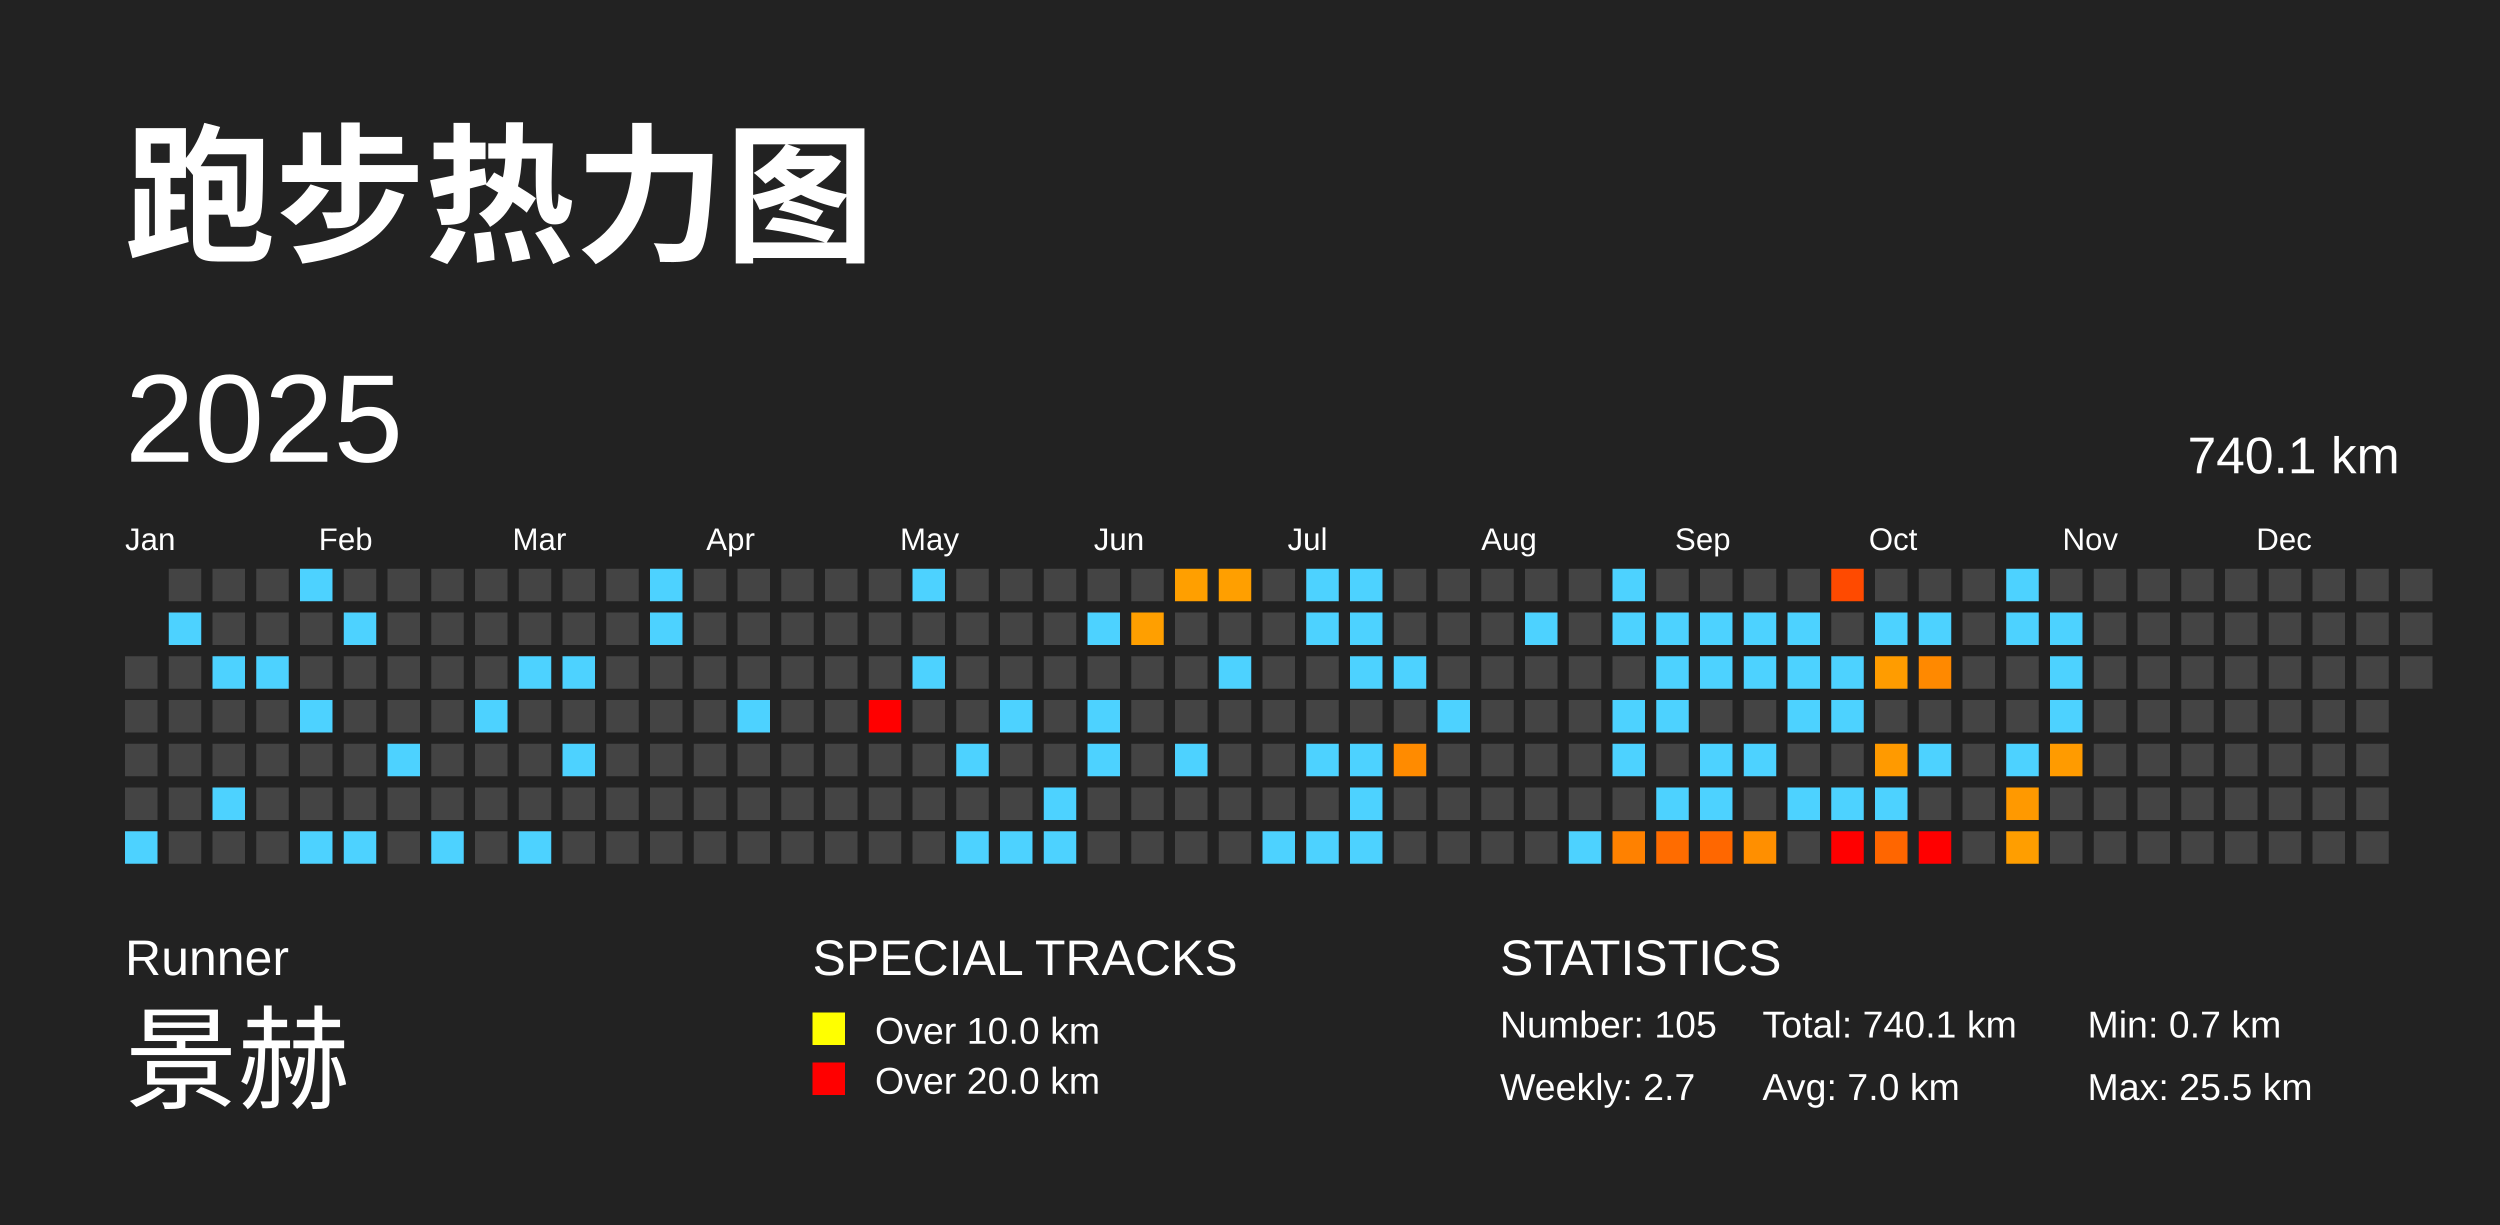
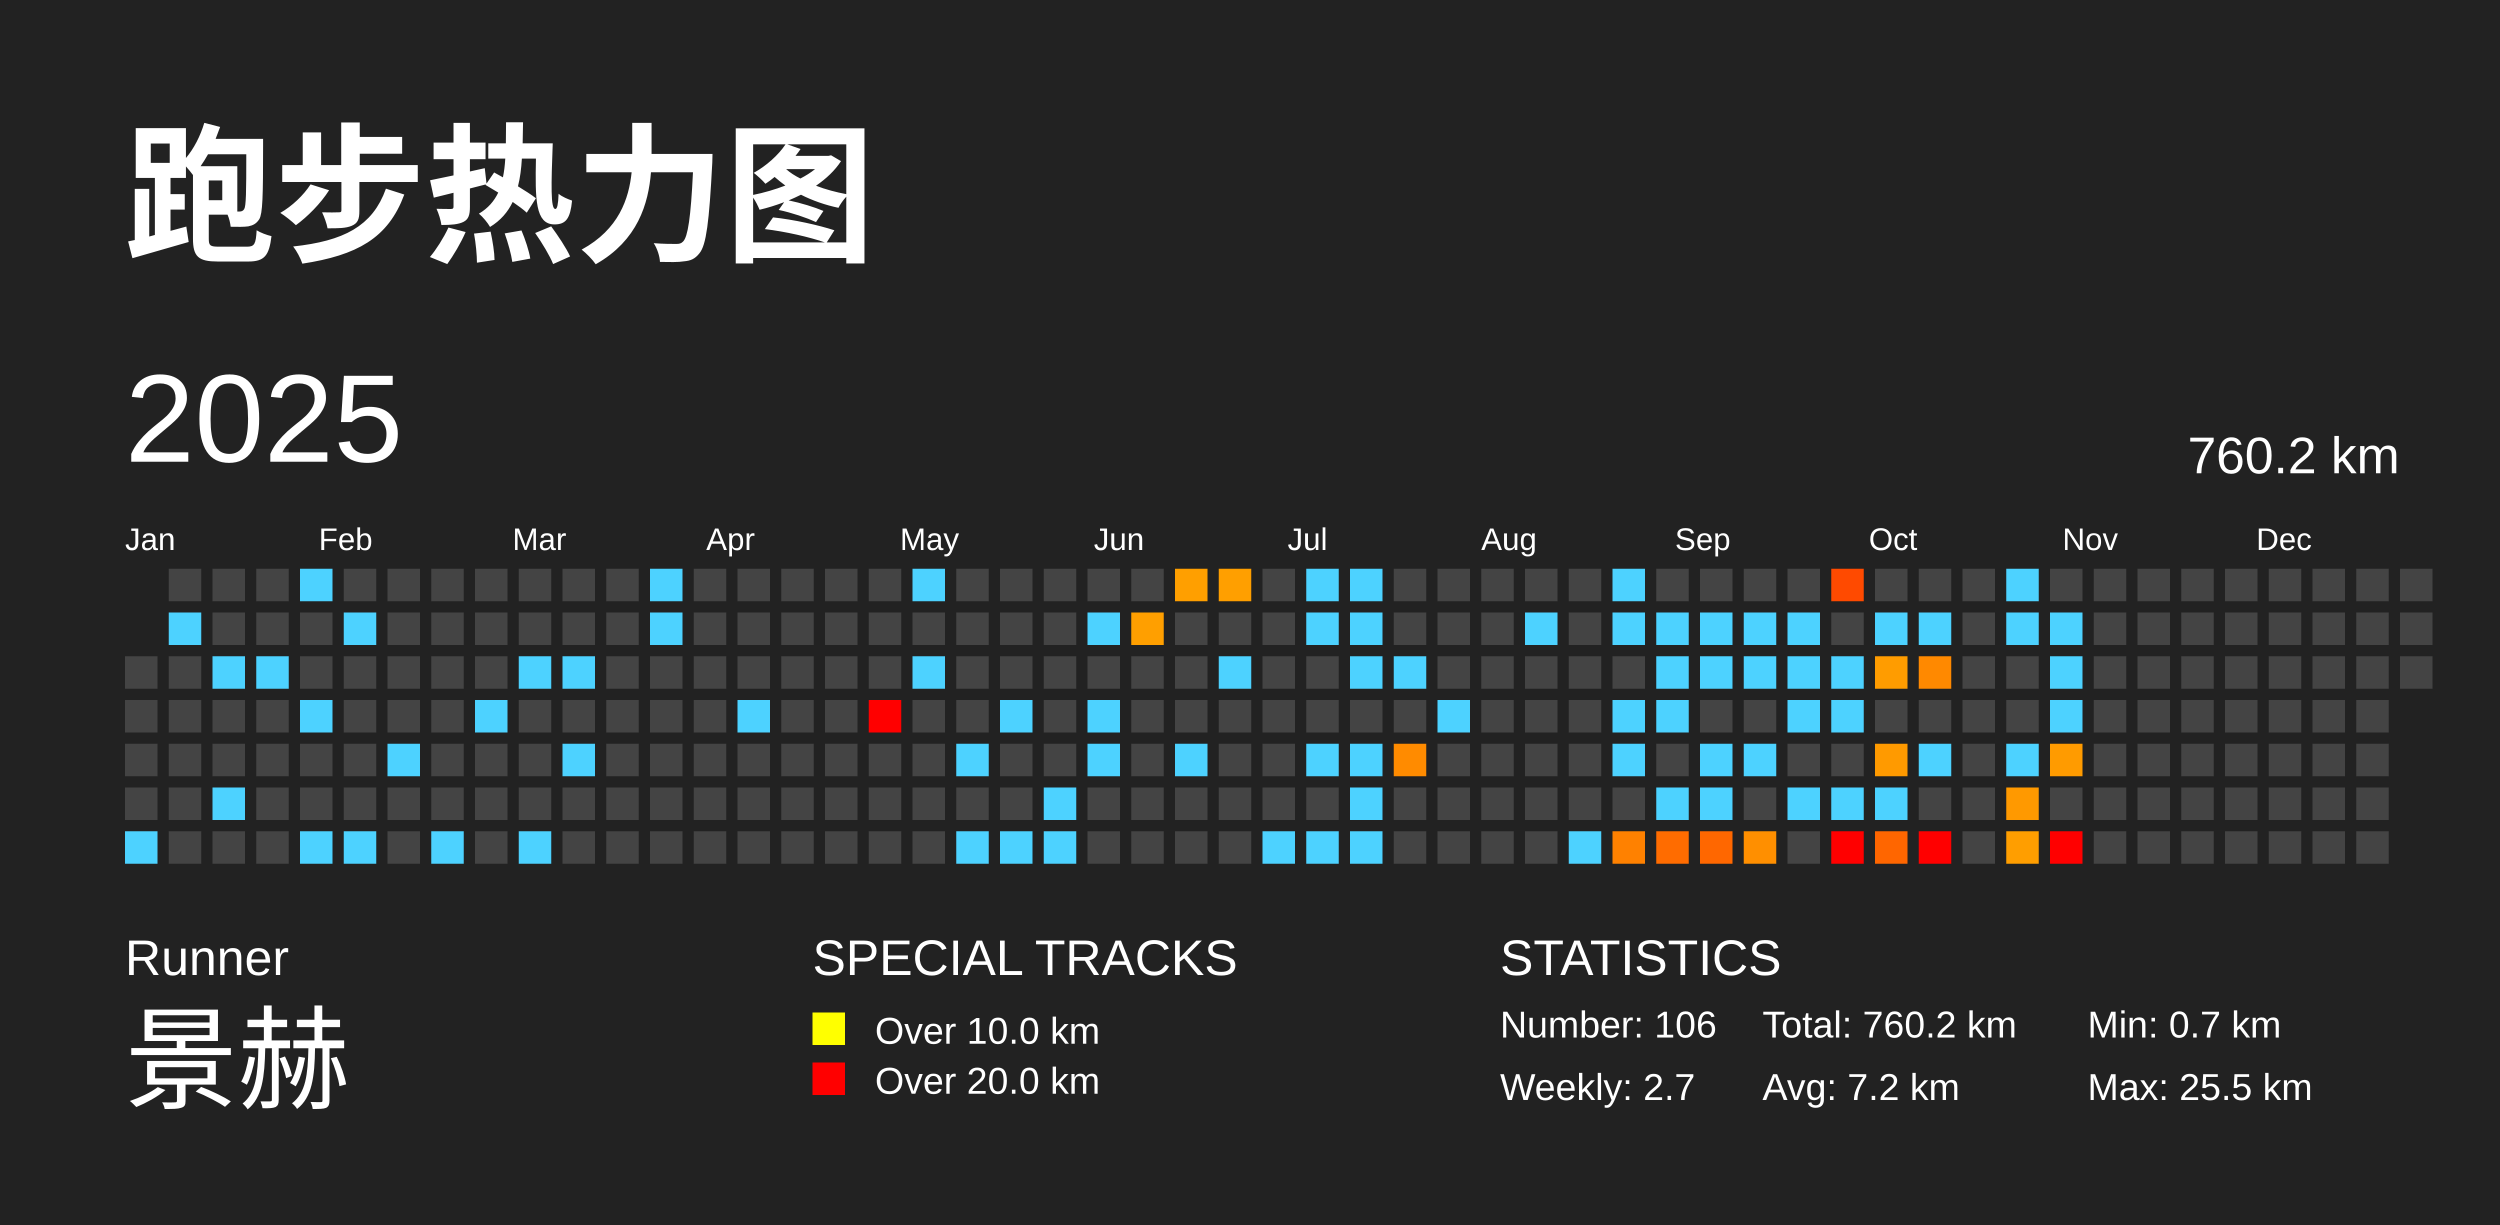
<svg xmlns="http://www.w3.org/2000/svg" baseProfile="full" height="98mm" version="1.1" viewBox="0,0,200,98" width="200mm">
  <defs />
  <rect fill="#222222" height="98" width="200" x="0" y="0" />
  <text fill="#FFFFFF" style="font-size:12px; font-family:Arial; font-weight:bold;" x="10" y="20">跑步热力图</text>
  <text fill="#FFFFFF" style="font-size:4px; font-family:Arial" x="10" y="78">Runner</text>
  <text fill="#FFFFFF" style="font-size:9px; font-family:Arial" x="10" y="88">景赫</text>
  <text fill="#FFFFFF" style="font-size:4px; font-family:Arial" x="65" y="78">SPECIAL TRACKS</text>
  <rect fill="yellow" height="2.6" width="2.6" x="65" y="81" />
  <text fill="#FFFFFF" style="font-size:3px; font-family:Arial" x="70" y="83.5">Over 10.0 km</text>
  <rect fill="red" height="2.6" width="2.6" x="65" y="85" />
  <text fill="#FFFFFF" style="font-size:3px; font-family:Arial" x="70" y="87.5">Over 20.0 km</text>
  <text fill="#FFFFFF" style="font-size:4px; font-family:Arial" x="120" y="78">STATISTICS</text>
-   <text fill="#FFFFFF" style="font-size:3px; font-family:Arial" x="120" y="83">Number: 105</text>
+   <text fill="#FFFFFF" style="font-size:3px; font-family:Arial" x="120" y="83">Number: 106</text>
  <text fill="#FFFFFF" style="font-size:3px; font-family:Arial" x="120" y="88">Weekly: 2.7</text>
-   <text fill="#FFFFFF" style="font-size:3px; font-family:Arial" x="141" y="83">Total: 740.1 km</text>
-   <text fill="#FFFFFF" style="font-size:3px; font-family:Arial" x="141" y="88">Avg: 7.0 km</text>
+   <text fill="#FFFFFF" style="font-size:3px; font-family:Arial" x="141" y="83">Total: 760.2 km</text>
+   <text fill="#FFFFFF" style="font-size:3px; font-family:Arial" x="141" y="88">Avg: 7.2 km</text>
  <text fill="#FFFFFF" style="font-size:3px; font-family:Arial" x="167" y="83">Min: 0.7 km</text>
  <text fill="#FFFFFF" style="font-size:3px; font-family:Arial" x="167" y="88">Max: 25.5 km</text>
  <text dominant-baseline="hanging" fill="#FFFFFF" style="font-size:10.0px; font-family:Arial;" x="10" y="30">2025</text>
-   <text dominant-baseline="hanging" fill="#FFFFFF" style="font-size:4.125px; font-family:Arial;" x="175" y="35">740.1 km</text>
+   <text dominant-baseline="hanging" fill="#FFFFFF" style="font-size:4.125px; font-family:Arial;" x="175" y="35">760.2 km</text>
  <text fill="#FFFFFF" style="font-size:2.5px; font-family:Arial" x="10.0" y="44">Jan</text>
  <text fill="#FFFFFF" style="font-size:2.5px; font-family:Arial" x="25.5" y="44">Feb</text>
  <text fill="#FFFFFF" style="font-size:2.5px; font-family:Arial" x="41.0" y="44">Mar</text>
  <text fill="#FFFFFF" style="font-size:2.5px; font-family:Arial" x="56.5" y="44">Apr</text>
  <text fill="#FFFFFF" style="font-size:2.5px; font-family:Arial" x="72.0" y="44">May</text>
  <text fill="#FFFFFF" style="font-size:2.5px; font-family:Arial" x="87.5" y="44">Jun</text>
  <text fill="#FFFFFF" style="font-size:2.5px; font-family:Arial" x="103.0" y="44">Jul</text>
  <text fill="#FFFFFF" style="font-size:2.5px; font-family:Arial" x="118.5" y="44">Aug</text>
  <text fill="#FFFFFF" style="font-size:2.5px; font-family:Arial" x="134.0" y="44">Sep</text>
  <text fill="#FFFFFF" style="font-size:2.5px; font-family:Arial" x="149.5" y="44">Oct</text>
  <text fill="#FFFFFF" style="font-size:2.5px; font-family:Arial" x="165.0" y="44">Nov</text>
  <text fill="#FFFFFF" style="font-size:2.5px; font-family:Arial" x="180.5" y="44">Dec</text>
  <rect fill="#444444" height="2.6" width="2.6" x="10.0" y="52.5" />
  <rect fill="#444444" height="2.6" width="2.6" x="10.0" y="56.0" />
  <rect fill="#444444" height="2.6" width="2.6" x="10.0" y="59.5" />
  <rect fill="#444444" height="2.6" width="2.6" x="10.0" y="63.0" />
  <rect fill="#4dd2ff" height="2.6" width="2.6" x="10.0" y="66.5" />
  <rect fill="#444444" height="2.6" width="2.6" x="13.5" y="45.5" />
  <rect fill="#4dd2ff" height="2.6" width="2.6" x="13.5" y="49.0" />
  <rect fill="#444444" height="2.6" width="2.6" x="13.5" y="52.5" />
  <rect fill="#444444" height="2.6" width="2.6" x="13.5" y="56.0" />
  <rect fill="#444444" height="2.6" width="2.6" x="13.5" y="59.5" />
  <rect fill="#444444" height="2.6" width="2.6" x="13.5" y="63.0" />
  <rect fill="#444444" height="2.6" width="2.6" x="13.5" y="66.5" />
  <rect fill="#444444" height="2.6" width="2.6" x="17.0" y="45.5" />
  <rect fill="#444444" height="2.6" width="2.6" x="17.0" y="49.0" />
  <rect fill="#4dd2ff" height="2.6" width="2.6" x="17.0" y="52.5" />
  <rect fill="#444444" height="2.6" width="2.6" x="17.0" y="56.0" />
  <rect fill="#444444" height="2.6" width="2.6" x="17.0" y="59.5" />
  <rect fill="#4dd2ff" height="2.6" width="2.6" x="17.0" y="63.0" />
  <rect fill="#444444" height="2.6" width="2.6" x="17.0" y="66.5" />
  <rect fill="#444444" height="2.6" width="2.6" x="20.5" y="45.5" />
  <rect fill="#444444" height="2.6" width="2.6" x="20.5" y="49.0" />
  <rect fill="#4dd2ff" height="2.6" width="2.6" x="20.5" y="52.5" />
  <rect fill="#444444" height="2.6" width="2.6" x="20.5" y="56.0" />
  <rect fill="#444444" height="2.6" width="2.6" x="20.5" y="59.5" />
  <rect fill="#444444" height="2.6" width="2.6" x="20.5" y="63.0" />
  <rect fill="#444444" height="2.6" width="2.6" x="20.5" y="66.5" />
  <rect fill="#4dd2ff" height="2.6" width="2.6" x="24.0" y="45.5" />
  <rect fill="#444444" height="2.6" width="2.6" x="24.0" y="49.0" />
  <rect fill="#444444" height="2.6" width="2.6" x="24.0" y="52.5" />
  <rect fill="#4dd2ff" height="2.6" width="2.6" x="24.0" y="56.0" />
  <rect fill="#444444" height="2.6" width="2.6" x="24.0" y="59.5" />
  <rect fill="#444444" height="2.6" width="2.6" x="24.0" y="63.0" />
  <rect fill="#4dd2ff" height="2.6" width="2.6" x="24.0" y="66.5" />
  <rect fill="#444444" height="2.6" width="2.6" x="27.5" y="45.5" />
  <rect fill="#4dd2ff" height="2.6" width="2.6" x="27.5" y="49.0" />
  <rect fill="#444444" height="2.6" width="2.6" x="27.5" y="52.5" />
  <rect fill="#444444" height="2.6" width="2.6" x="27.5" y="56.0" />
  <rect fill="#444444" height="2.6" width="2.6" x="27.5" y="59.5" />
  <rect fill="#444444" height="2.6" width="2.6" x="27.5" y="63.0" />
  <rect fill="#4dd2ff" height="2.6" width="2.6" x="27.5" y="66.5" />
  <rect fill="#444444" height="2.6" width="2.6" x="31.0" y="45.5" />
  <rect fill="#444444" height="2.6" width="2.6" x="31.0" y="49.0" />
  <rect fill="#444444" height="2.6" width="2.6" x="31.0" y="52.5" />
  <rect fill="#444444" height="2.6" width="2.6" x="31.0" y="56.0" />
  <rect fill="#4dd2ff" height="2.6" width="2.6" x="31.0" y="59.5" />
  <rect fill="#444444" height="2.6" width="2.6" x="31.0" y="63.0" />
  <rect fill="#444444" height="2.6" width="2.6" x="31.0" y="66.5" />
  <rect fill="#444444" height="2.6" width="2.6" x="34.5" y="45.5" />
  <rect fill="#444444" height="2.6" width="2.6" x="34.5" y="49.0" />
  <rect fill="#444444" height="2.6" width="2.6" x="34.5" y="52.5" />
  <rect fill="#444444" height="2.6" width="2.6" x="34.5" y="56.0" />
  <rect fill="#444444" height="2.6" width="2.6" x="34.5" y="59.5" />
  <rect fill="#444444" height="2.6" width="2.6" x="34.5" y="63.0" />
  <rect fill="#4dd2ff" height="2.6" width="2.6" x="34.5" y="66.5" />
  <rect fill="#444444" height="2.6" width="2.6" x="38.0" y="45.5" />
  <rect fill="#444444" height="2.6" width="2.6" x="38.0" y="49.0" />
  <rect fill="#444444" height="2.6" width="2.6" x="38.0" y="52.5" />
  <rect fill="#4dd2ff" height="2.6" width="2.6" x="38.0" y="56.0" />
  <rect fill="#444444" height="2.6" width="2.6" x="38.0" y="59.5" />
  <rect fill="#444444" height="2.6" width="2.6" x="38.0" y="63.0" />
  <rect fill="#444444" height="2.6" width="2.6" x="38.0" y="66.5" />
  <rect fill="#444444" height="2.6" width="2.6" x="41.5" y="45.5" />
  <rect fill="#444444" height="2.6" width="2.6" x="41.5" y="49.0" />
  <rect fill="#4dd2ff" height="2.6" width="2.6" x="41.5" y="52.5" />
  <rect fill="#444444" height="2.6" width="2.6" x="41.5" y="56.0" />
  <rect fill="#444444" height="2.6" width="2.6" x="41.5" y="59.5" />
  <rect fill="#444444" height="2.6" width="2.6" x="41.5" y="63.0" />
  <rect fill="#4dd2ff" height="2.6" width="2.6" x="41.5" y="66.5" />
  <rect fill="#444444" height="2.6" width="2.6" x="45.0" y="45.5" />
  <rect fill="#444444" height="2.6" width="2.6" x="45.0" y="49.0" />
  <rect fill="#4dd2ff" height="2.6" width="2.6" x="45.0" y="52.5" />
  <rect fill="#444444" height="2.6" width="2.6" x="45.0" y="56.0" />
  <rect fill="#4dd2ff" height="2.6" width="2.6" x="45.0" y="59.5" />
  <rect fill="#444444" height="2.6" width="2.6" x="45.0" y="63.0" />
  <rect fill="#444444" height="2.6" width="2.6" x="45.0" y="66.5" />
  <rect fill="#444444" height="2.6" width="2.6" x="48.5" y="45.5" />
  <rect fill="#444444" height="2.6" width="2.6" x="48.5" y="49.0" />
  <rect fill="#444444" height="2.6" width="2.6" x="48.5" y="52.5" />
  <rect fill="#444444" height="2.6" width="2.6" x="48.5" y="56.0" />
  <rect fill="#444444" height="2.6" width="2.6" x="48.5" y="59.5" />
  <rect fill="#444444" height="2.6" width="2.6" x="48.5" y="63.0" />
  <rect fill="#444444" height="2.6" width="2.6" x="48.5" y="66.5" />
  <rect fill="#4dd2ff" height="2.6" width="2.6" x="52.0" y="45.5" />
  <rect fill="#4dd2ff" height="2.6" width="2.6" x="52.0" y="49.0" />
  <rect fill="#444444" height="2.6" width="2.6" x="52.0" y="52.5" />
  <rect fill="#444444" height="2.6" width="2.6" x="52.0" y="56.0" />
  <rect fill="#444444" height="2.6" width="2.6" x="52.0" y="59.5" />
  <rect fill="#444444" height="2.6" width="2.6" x="52.0" y="63.0" />
  <rect fill="#444444" height="2.6" width="2.6" x="52.0" y="66.5" />
  <rect fill="#444444" height="2.6" width="2.6" x="55.5" y="45.5" />
  <rect fill="#444444" height="2.6" width="2.6" x="55.5" y="49.0" />
  <rect fill="#444444" height="2.6" width="2.6" x="55.5" y="52.5" />
  <rect fill="#444444" height="2.6" width="2.6" x="55.5" y="56.0" />
  <rect fill="#444444" height="2.6" width="2.6" x="55.5" y="59.5" />
  <rect fill="#444444" height="2.6" width="2.6" x="55.5" y="63.0" />
  <rect fill="#444444" height="2.6" width="2.6" x="55.5" y="66.5" />
  <rect fill="#444444" height="2.6" width="2.6" x="59.0" y="45.5" />
  <rect fill="#444444" height="2.6" width="2.6" x="59.0" y="49.0" />
  <rect fill="#444444" height="2.6" width="2.6" x="59.0" y="52.5" />
  <rect fill="#4dd2ff" height="2.6" width="2.6" x="59.0" y="56.0" />
  <rect fill="#444444" height="2.6" width="2.6" x="59.0" y="59.5" />
  <rect fill="#444444" height="2.6" width="2.6" x="59.0" y="63.0" />
  <rect fill="#444444" height="2.6" width="2.6" x="59.0" y="66.5" />
  <rect fill="#444444" height="2.6" width="2.6" x="62.5" y="45.5" />
  <rect fill="#444444" height="2.6" width="2.6" x="62.5" y="49.0" />
  <rect fill="#444444" height="2.6" width="2.6" x="62.5" y="52.5" />
  <rect fill="#444444" height="2.6" width="2.6" x="62.5" y="56.0" />
  <rect fill="#444444" height="2.6" width="2.6" x="62.5" y="59.5" />
  <rect fill="#444444" height="2.6" width="2.6" x="62.5" y="63.0" />
  <rect fill="#444444" height="2.6" width="2.6" x="62.5" y="66.5" />
  <rect fill="#444444" height="2.6" width="2.6" x="66.0" y="45.5" />
  <rect fill="#444444" height="2.6" width="2.6" x="66.0" y="49.0" />
  <rect fill="#444444" height="2.6" width="2.6" x="66.0" y="52.5" />
  <rect fill="#444444" height="2.6" width="2.6" x="66.0" y="56.0" />
  <rect fill="#444444" height="2.6" width="2.6" x="66.0" y="59.5" />
  <rect fill="#444444" height="2.6" width="2.6" x="66.0" y="63.0" />
  <rect fill="#444444" height="2.6" width="2.6" x="66.0" y="66.5" />
  <rect fill="#444444" height="2.6" width="2.6" x="69.5" y="45.5" />
  <rect fill="#444444" height="2.6" width="2.6" x="69.5" y="49.0" />
  <rect fill="#444444" height="2.6" width="2.6" x="69.5" y="52.5" />
  <rect fill="red" height="2.6" width="2.6" x="69.5" y="56.0" />
  <rect fill="#444444" height="2.6" width="2.6" x="69.5" y="59.5" />
  <rect fill="#444444" height="2.6" width="2.6" x="69.5" y="63.0" />
  <rect fill="#444444" height="2.6" width="2.6" x="69.5" y="66.5" />
  <rect fill="#4dd2ff" height="2.6" width="2.6" x="73.0" y="45.5" />
  <rect fill="#444444" height="2.6" width="2.6" x="73.0" y="49.0" />
  <rect fill="#4dd2ff" height="2.6" width="2.6" x="73.0" y="52.5" />
  <rect fill="#444444" height="2.6" width="2.6" x="73.0" y="56.0" />
  <rect fill="#444444" height="2.6" width="2.6" x="73.0" y="59.5" />
  <rect fill="#444444" height="2.6" width="2.6" x="73.0" y="63.0" />
  <rect fill="#444444" height="2.6" width="2.6" x="73.0" y="66.5" />
  <rect fill="#444444" height="2.6" width="2.6" x="76.5" y="45.5" />
  <rect fill="#444444" height="2.6" width="2.6" x="76.5" y="49.0" />
  <rect fill="#444444" height="2.6" width="2.6" x="76.5" y="52.5" />
  <rect fill="#444444" height="2.6" width="2.6" x="76.5" y="56.0" />
  <rect fill="#4dd2ff" height="2.6" width="2.6" x="76.5" y="59.5" />
  <rect fill="#444444" height="2.6" width="2.6" x="76.5" y="63.0" />
  <rect fill="#4dd2ff" height="2.6" width="2.6" x="76.5" y="66.5" />
  <rect fill="#444444" height="2.6" width="2.6" x="80.0" y="45.5" />
  <rect fill="#444444" height="2.6" width="2.6" x="80.0" y="49.0" />
  <rect fill="#444444" height="2.6" width="2.6" x="80.0" y="52.5" />
  <rect fill="#4dd2ff" height="2.6" width="2.6" x="80.0" y="56.0" />
  <rect fill="#444444" height="2.6" width="2.6" x="80.0" y="59.5" />
  <rect fill="#444444" height="2.6" width="2.6" x="80.0" y="63.0" />
  <rect fill="#4dd2ff" height="2.6" width="2.6" x="80.0" y="66.5" />
  <rect fill="#444444" height="2.6" width="2.6" x="83.5" y="45.5" />
  <rect fill="#444444" height="2.6" width="2.6" x="83.5" y="49.0" />
  <rect fill="#444444" height="2.6" width="2.6" x="83.5" y="52.5" />
  <rect fill="#444444" height="2.6" width="2.6" x="83.5" y="56.0" />
  <rect fill="#444444" height="2.6" width="2.6" x="83.5" y="59.5" />
  <rect fill="#4dd2ff" height="2.6" width="2.6" x="83.5" y="63.0" />
  <rect fill="#4dd2ff" height="2.6" width="2.6" x="83.5" y="66.5" />
  <rect fill="#444444" height="2.6" width="2.6" x="87.0" y="45.5" />
  <rect fill="#4dd2ff" height="2.6" width="2.6" x="87.0" y="49.0" />
  <rect fill="#444444" height="2.6" width="2.6" x="87.0" y="52.5" />
  <rect fill="#4dd2ff" height="2.6" width="2.6" x="87.0" y="56.0" />
  <rect fill="#4dd2ff" height="2.6" width="2.6" x="87.0" y="59.5" />
  <rect fill="#444444" height="2.6" width="2.6" x="87.0" y="63.0" />
  <rect fill="#444444" height="2.6" width="2.6" x="87.0" y="66.5" />
  <rect fill="#444444" height="2.6" width="2.6" x="90.5" y="45.5" />
  <rect fill="#ff9f00" height="2.6" width="2.6" x="90.5" y="49.0" />
  <rect fill="#444444" height="2.6" width="2.6" x="90.5" y="52.5" />
  <rect fill="#444444" height="2.6" width="2.6" x="90.5" y="56.0" />
  <rect fill="#444444" height="2.6" width="2.6" x="90.5" y="59.5" />
  <rect fill="#444444" height="2.6" width="2.6" x="90.5" y="63.0" />
  <rect fill="#444444" height="2.6" width="2.6" x="90.5" y="66.5" />
  <rect fill="#ff9f00" height="2.6" width="2.6" x="94.0" y="45.5" />
  <rect fill="#444444" height="2.6" width="2.6" x="94.0" y="49.0" />
  <rect fill="#444444" height="2.6" width="2.6" x="94.0" y="52.5" />
  <rect fill="#444444" height="2.6" width="2.6" x="94.0" y="56.0" />
  <rect fill="#4dd2ff" height="2.6" width="2.6" x="94.0" y="59.5" />
  <rect fill="#444444" height="2.6" width="2.6" x="94.0" y="63.0" />
  <rect fill="#444444" height="2.6" width="2.6" x="94.0" y="66.5" />
  <rect fill="#ff9f00" height="2.6" width="2.6" x="97.5" y="45.5" />
  <rect fill="#444444" height="2.6" width="2.6" x="97.5" y="49.0" />
  <rect fill="#4dd2ff" height="2.6" width="2.6" x="97.5" y="52.5" />
  <rect fill="#444444" height="2.6" width="2.6" x="97.5" y="56.0" />
  <rect fill="#444444" height="2.6" width="2.6" x="97.5" y="59.5" />
  <rect fill="#444444" height="2.6" width="2.6" x="97.5" y="63.0" />
  <rect fill="#444444" height="2.6" width="2.6" x="97.5" y="66.5" />
  <rect fill="#444444" height="2.6" width="2.6" x="101.0" y="45.5" />
  <rect fill="#444444" height="2.6" width="2.6" x="101.0" y="49.0" />
  <rect fill="#444444" height="2.6" width="2.6" x="101.0" y="52.5" />
  <rect fill="#444444" height="2.6" width="2.6" x="101.0" y="56.0" />
  <rect fill="#444444" height="2.6" width="2.6" x="101.0" y="59.5" />
  <rect fill="#444444" height="2.6" width="2.6" x="101.0" y="63.0" />
  <rect fill="#4dd2ff" height="2.6" width="2.6" x="101.0" y="66.5" />
  <rect fill="#4dd2ff" height="2.6" width="2.6" x="104.5" y="45.5" />
  <rect fill="#4dd2ff" height="2.6" width="2.6" x="104.5" y="49.0" />
  <rect fill="#444444" height="2.6" width="2.6" x="104.5" y="52.5" />
  <rect fill="#444444" height="2.6" width="2.6" x="104.5" y="56.0" />
  <rect fill="#4dd2ff" height="2.6" width="2.6" x="104.5" y="59.5" />
  <rect fill="#444444" height="2.6" width="2.6" x="104.5" y="63.0" />
  <rect fill="#4dd2ff" height="2.6" width="2.6" x="104.5" y="66.5" />
  <rect fill="#4dd2ff" height="2.6" width="2.6" x="108.0" y="45.5" />
  <rect fill="#4dd2ff" height="2.6" width="2.6" x="108.0" y="49.0" />
  <rect fill="#4dd2ff" height="2.6" width="2.6" x="108.0" y="52.5" />
  <rect fill="#444444" height="2.6" width="2.6" x="108.0" y="56.0" />
  <rect fill="#4dd2ff" height="2.6" width="2.6" x="108.0" y="59.5" />
  <rect fill="#4dd2ff" height="2.6" width="2.6" x="108.0" y="63.0" />
  <rect fill="#4dd2ff" height="2.6" width="2.6" x="108.0" y="66.5" />
  <rect fill="#444444" height="2.6" width="2.6" x="111.5" y="45.5" />
  <rect fill="#444444" height="2.6" width="2.6" x="111.5" y="49.0" />
  <rect fill="#4dd2ff" height="2.6" width="2.6" x="111.5" y="52.5" />
  <rect fill="#444444" height="2.6" width="2.6" x="111.5" y="56.0" />
  <rect fill="#ff8b00" height="2.6" width="2.6" x="111.5" y="59.5" />
  <rect fill="#444444" height="2.6" width="2.6" x="111.5" y="63.0" />
  <rect fill="#444444" height="2.6" width="2.6" x="111.5" y="66.5" />
  <rect fill="#444444" height="2.6" width="2.6" x="115.0" y="45.5" />
  <rect fill="#444444" height="2.6" width="2.6" x="115.0" y="49.0" />
  <rect fill="#444444" height="2.6" width="2.6" x="115.0" y="52.5" />
  <rect fill="#4dd2ff" height="2.6" width="2.6" x="115.0" y="56.0" />
  <rect fill="#444444" height="2.6" width="2.6" x="115.0" y="59.5" />
  <rect fill="#444444" height="2.6" width="2.6" x="115.0" y="63.0" />
  <rect fill="#444444" height="2.6" width="2.6" x="115.0" y="66.5" />
  <rect fill="#444444" height="2.6" width="2.6" x="118.5" y="45.5" />
  <rect fill="#444444" height="2.6" width="2.6" x="118.5" y="49.0" />
  <rect fill="#444444" height="2.6" width="2.6" x="118.5" y="52.5" />
  <rect fill="#444444" height="2.6" width="2.6" x="118.5" y="56.0" />
  <rect fill="#444444" height="2.6" width="2.6" x="118.5" y="59.5" />
  <rect fill="#444444" height="2.6" width="2.6" x="118.5" y="63.0" />
  <rect fill="#444444" height="2.6" width="2.6" x="118.5" y="66.5" />
  <rect fill="#444444" height="2.6" width="2.6" x="122.0" y="45.5" />
  <rect fill="#4dd2ff" height="2.6" width="2.6" x="122.0" y="49.0" />
  <rect fill="#444444" height="2.6" width="2.6" x="122.0" y="52.5" />
  <rect fill="#444444" height="2.6" width="2.6" x="122.0" y="56.0" />
  <rect fill="#444444" height="2.6" width="2.6" x="122.0" y="59.5" />
  <rect fill="#444444" height="2.6" width="2.6" x="122.0" y="63.0" />
  <rect fill="#444444" height="2.6" width="2.6" x="122.0" y="66.5" />
  <rect fill="#444444" height="2.6" width="2.6" x="125.5" y="45.5" />
  <rect fill="#444444" height="2.6" width="2.6" x="125.5" y="49.0" />
  <rect fill="#444444" height="2.6" width="2.6" x="125.5" y="52.5" />
  <rect fill="#444444" height="2.6" width="2.6" x="125.5" y="56.0" />
  <rect fill="#444444" height="2.6" width="2.6" x="125.5" y="59.5" />
  <rect fill="#444444" height="2.6" width="2.6" x="125.5" y="63.0" />
  <rect fill="#4dd2ff" height="2.6" width="2.6" x="125.5" y="66.5" />
  <rect fill="#4dd2ff" height="2.6" width="2.6" x="129.0" y="45.5" />
  <rect fill="#4dd2ff" height="2.6" width="2.6" x="129.0" y="49.0" />
  <rect fill="#444444" height="2.6" width="2.6" x="129.0" y="52.5" />
  <rect fill="#4dd2ff" height="2.6" width="2.6" x="129.0" y="56.0" />
  <rect fill="#4dd2ff" height="2.6" width="2.6" x="129.0" y="59.5" />
  <rect fill="#444444" height="2.6" width="2.6" x="129.0" y="63.0" />
  <rect fill="#ff8100" height="2.6" width="2.6" x="129.0" y="66.5" />
  <rect fill="#444444" height="2.6" width="2.6" x="132.5" y="45.5" />
  <rect fill="#4dd2ff" height="2.6" width="2.6" x="132.5" y="49.0" />
  <rect fill="#4dd2ff" height="2.6" width="2.6" x="132.5" y="52.5" />
  <rect fill="#4dd2ff" height="2.6" width="2.6" x="132.5" y="56.0" />
  <rect fill="#444444" height="2.6" width="2.6" x="132.5" y="59.5" />
  <rect fill="#4dd2ff" height="2.6" width="2.6" x="132.5" y="63.0" />
  <rect fill="#ff6c00" height="2.6" width="2.6" x="132.5" y="66.5" />
  <rect fill="#444444" height="2.6" width="2.6" x="136.0" y="45.5" />
  <rect fill="#4dd2ff" height="2.6" width="2.6" x="136.0" y="49.0" />
  <rect fill="#4dd2ff" height="2.6" width="2.6" x="136.0" y="52.5" />
  <rect fill="#444444" height="2.6" width="2.6" x="136.0" y="56.0" />
  <rect fill="#4dd2ff" height="2.6" width="2.6" x="136.0" y="59.5" />
  <rect fill="#4dd2ff" height="2.6" width="2.6" x="136.0" y="63.0" />
  <rect fill="#ff6700" height="2.6" width="2.6" x="136.0" y="66.5" />
  <rect fill="#444444" height="2.6" width="2.6" x="139.5" y="45.5" />
  <rect fill="#4dd2ff" height="2.6" width="2.6" x="139.5" y="49.0" />
  <rect fill="#4dd2ff" height="2.6" width="2.6" x="139.5" y="52.5" />
  <rect fill="#444444" height="2.6" width="2.6" x="139.5" y="56.0" />
  <rect fill="#4dd2ff" height="2.6" width="2.6" x="139.5" y="59.5" />
  <rect fill="#444444" height="2.6" width="2.6" x="139.5" y="63.0" />
  <rect fill="#ff8f00" height="2.6" width="2.6" x="139.5" y="66.5" />
  <rect fill="#444444" height="2.6" width="2.6" x="143.0" y="45.5" />
  <rect fill="#4dd2ff" height="2.6" width="2.6" x="143.0" y="49.0" />
  <rect fill="#4dd2ff" height="2.6" width="2.6" x="143.0" y="52.5" />
  <rect fill="#4dd2ff" height="2.6" width="2.6" x="143.0" y="56.0" />
  <rect fill="#444444" height="2.6" width="2.6" x="143.0" y="59.5" />
  <rect fill="#4dd2ff" height="2.6" width="2.6" x="143.0" y="63.0" />
  <rect fill="#444444" height="2.6" width="2.6" x="143.0" y="66.5" />
  <rect fill="#ff4a00" height="2.6" width="2.6" x="146.5" y="45.5" />
  <rect fill="#444444" height="2.6" width="2.6" x="146.5" y="49.0" />
  <rect fill="#4dd2ff" height="2.6" width="2.6" x="146.5" y="52.5" />
  <rect fill="#4dd2ff" height="2.6" width="2.6" x="146.5" y="56.0" />
  <rect fill="#444444" height="2.6" width="2.6" x="146.5" y="59.5" />
  <rect fill="#4dd2ff" height="2.6" width="2.6" x="146.5" y="63.0" />
  <rect fill="red" height="2.6" width="2.6" x="146.5" y="66.5" />
  <rect fill="#444444" height="2.6" width="2.6" x="150.0" y="45.5" />
  <rect fill="#4dd2ff" height="2.6" width="2.6" x="150.0" y="49.0" />
  <rect fill="#ff9c00" height="2.6" width="2.6" x="150.0" y="52.5" />
  <rect fill="#444444" height="2.6" width="2.6" x="150.0" y="56.0" />
  <rect fill="#ff9a00" height="2.6" width="2.6" x="150.0" y="59.5" />
  <rect fill="#4dd2ff" height="2.6" width="2.6" x="150.0" y="63.0" />
  <rect fill="#ff6600" height="2.6" width="2.6" x="150.0" y="66.5" />
  <rect fill="#444444" height="2.6" width="2.6" x="153.5" y="45.5" />
  <rect fill="#4dd2ff" height="2.6" width="2.6" x="153.5" y="49.0" />
  <rect fill="#ff8900" height="2.6" width="2.6" x="153.5" y="52.5" />
  <rect fill="#444444" height="2.6" width="2.6" x="153.5" y="56.0" />
  <rect fill="#4dd2ff" height="2.6" width="2.6" x="153.5" y="59.5" />
  <rect fill="#444444" height="2.6" width="2.6" x="153.5" y="63.0" />
  <rect fill="red" height="2.6" width="2.6" x="153.5" y="66.5" />
  <rect fill="#444444" height="2.6" width="2.6" x="157.0" y="45.5" />
  <rect fill="#444444" height="2.6" width="2.6" x="157.0" y="49.0" />
  <rect fill="#444444" height="2.6" width="2.6" x="157.0" y="52.5" />
  <rect fill="#444444" height="2.6" width="2.6" x="157.0" y="56.0" />
  <rect fill="#444444" height="2.6" width="2.6" x="157.0" y="59.5" />
  <rect fill="#444444" height="2.6" width="2.6" x="157.0" y="63.0" />
  <rect fill="#444444" height="2.6" width="2.6" x="157.0" y="66.5" />
  <rect fill="#4dd2ff" height="2.6" width="2.6" x="160.5" y="45.5" />
  <rect fill="#4dd2ff" height="2.6" width="2.6" x="160.5" y="49.0" />
  <rect fill="#444444" height="2.6" width="2.6" x="160.5" y="52.5" />
  <rect fill="#444444" height="2.6" width="2.6" x="160.5" y="56.0" />
  <rect fill="#4dd2ff" height="2.6" width="2.6" x="160.5" y="59.5" />
  <rect fill="#ff9900" height="2.6" width="2.6" x="160.5" y="63.0" />
  <rect fill="#ff9e00" height="2.6" width="2.6" x="160.5" y="66.5" />
  <rect fill="#444444" height="2.6" width="2.6" x="164.0" y="45.5" />
  <rect fill="#4dd2ff" height="2.6" width="2.6" x="164.0" y="49.0" />
  <rect fill="#4dd2ff" height="2.6" width="2.6" x="164.0" y="52.5" />
  <rect fill="#4dd2ff" height="2.6" width="2.6" x="164.0" y="56.0" />
  <rect fill="#ff9b00" height="2.6" width="2.6" x="164.0" y="59.5" />
  <rect fill="#444444" height="2.6" width="2.6" x="164.0" y="63.0" />
-   <rect fill="#444444" height="2.6" width="2.6" x="164.0" y="66.5" />
+   <rect fill="red" height="2.6" width="2.6" x="164.0" y="66.5" />
  <rect fill="#444444" height="2.6" width="2.6" x="167.5" y="45.5" />
  <rect fill="#444444" height="2.6" width="2.6" x="167.5" y="49.0" />
  <rect fill="#444444" height="2.6" width="2.6" x="167.5" y="52.5" />
  <rect fill="#444444" height="2.6" width="2.6" x="167.5" y="56.0" />
  <rect fill="#444444" height="2.6" width="2.6" x="167.5" y="59.5" />
  <rect fill="#444444" height="2.6" width="2.6" x="167.5" y="63.0" />
  <rect fill="#444444" height="2.6" width="2.6" x="167.5" y="66.5" />
  <rect fill="#444444" height="2.6" width="2.6" x="171.0" y="45.5" />
  <rect fill="#444444" height="2.6" width="2.6" x="171.0" y="49.0" />
  <rect fill="#444444" height="2.6" width="2.6" x="171.0" y="52.5" />
  <rect fill="#444444" height="2.6" width="2.6" x="171.0" y="56.0" />
  <rect fill="#444444" height="2.6" width="2.6" x="171.0" y="59.5" />
  <rect fill="#444444" height="2.6" width="2.6" x="171.0" y="63.0" />
  <rect fill="#444444" height="2.6" width="2.6" x="171.0" y="66.5" />
  <rect fill="#444444" height="2.6" width="2.6" x="174.5" y="45.5" />
  <rect fill="#444444" height="2.6" width="2.6" x="174.5" y="49.0" />
  <rect fill="#444444" height="2.6" width="2.6" x="174.5" y="52.5" />
  <rect fill="#444444" height="2.6" width="2.6" x="174.5" y="56.0" />
  <rect fill="#444444" height="2.6" width="2.6" x="174.5" y="59.5" />
  <rect fill="#444444" height="2.6" width="2.6" x="174.5" y="63.0" />
  <rect fill="#444444" height="2.6" width="2.6" x="174.5" y="66.5" />
  <rect fill="#444444" height="2.6" width="2.6" x="178.0" y="45.5" />
  <rect fill="#444444" height="2.6" width="2.6" x="178.0" y="49.0" />
  <rect fill="#444444" height="2.6" width="2.6" x="178.0" y="52.5" />
  <rect fill="#444444" height="2.6" width="2.6" x="178.0" y="56.0" />
  <rect fill="#444444" height="2.6" width="2.6" x="178.0" y="59.5" />
  <rect fill="#444444" height="2.6" width="2.6" x="178.0" y="63.0" />
  <rect fill="#444444" height="2.6" width="2.6" x="178.0" y="66.5" />
  <rect fill="#444444" height="2.6" width="2.6" x="181.5" y="45.5" />
  <rect fill="#444444" height="2.6" width="2.6" x="181.5" y="49.0" />
  <rect fill="#444444" height="2.6" width="2.6" x="181.5" y="52.5" />
  <rect fill="#444444" height="2.6" width="2.6" x="181.5" y="56.0" />
  <rect fill="#444444" height="2.6" width="2.6" x="181.5" y="59.5" />
  <rect fill="#444444" height="2.6" width="2.6" x="181.5" y="63.0" />
  <rect fill="#444444" height="2.6" width="2.6" x="181.5" y="66.5" />
  <rect fill="#444444" height="2.6" width="2.6" x="185.0" y="45.5" />
  <rect fill="#444444" height="2.6" width="2.6" x="185.0" y="49.0" />
  <rect fill="#444444" height="2.6" width="2.6" x="185.0" y="52.5" />
  <rect fill="#444444" height="2.6" width="2.6" x="185.0" y="56.0" />
  <rect fill="#444444" height="2.6" width="2.6" x="185.0" y="59.5" />
  <rect fill="#444444" height="2.6" width="2.6" x="185.0" y="63.0" />
  <rect fill="#444444" height="2.6" width="2.6" x="185.0" y="66.5" />
  <rect fill="#444444" height="2.6" width="2.6" x="188.5" y="45.5" />
  <rect fill="#444444" height="2.6" width="2.6" x="188.5" y="49.0" />
  <rect fill="#444444" height="2.6" width="2.6" x="188.5" y="52.5" />
  <rect fill="#444444" height="2.6" width="2.6" x="188.5" y="56.0" />
  <rect fill="#444444" height="2.6" width="2.6" x="188.5" y="59.5" />
  <rect fill="#444444" height="2.6" width="2.6" x="188.5" y="63.0" />
  <rect fill="#444444" height="2.6" width="2.6" x="188.5" y="66.5" />
  <rect fill="#444444" height="2.6" width="2.6" x="192.0" y="45.5" />
  <rect fill="#444444" height="2.6" width="2.6" x="192.0" y="49.0" />
  <rect fill="#444444" height="2.6" width="2.6" x="192.0" y="52.5" />
</svg>
